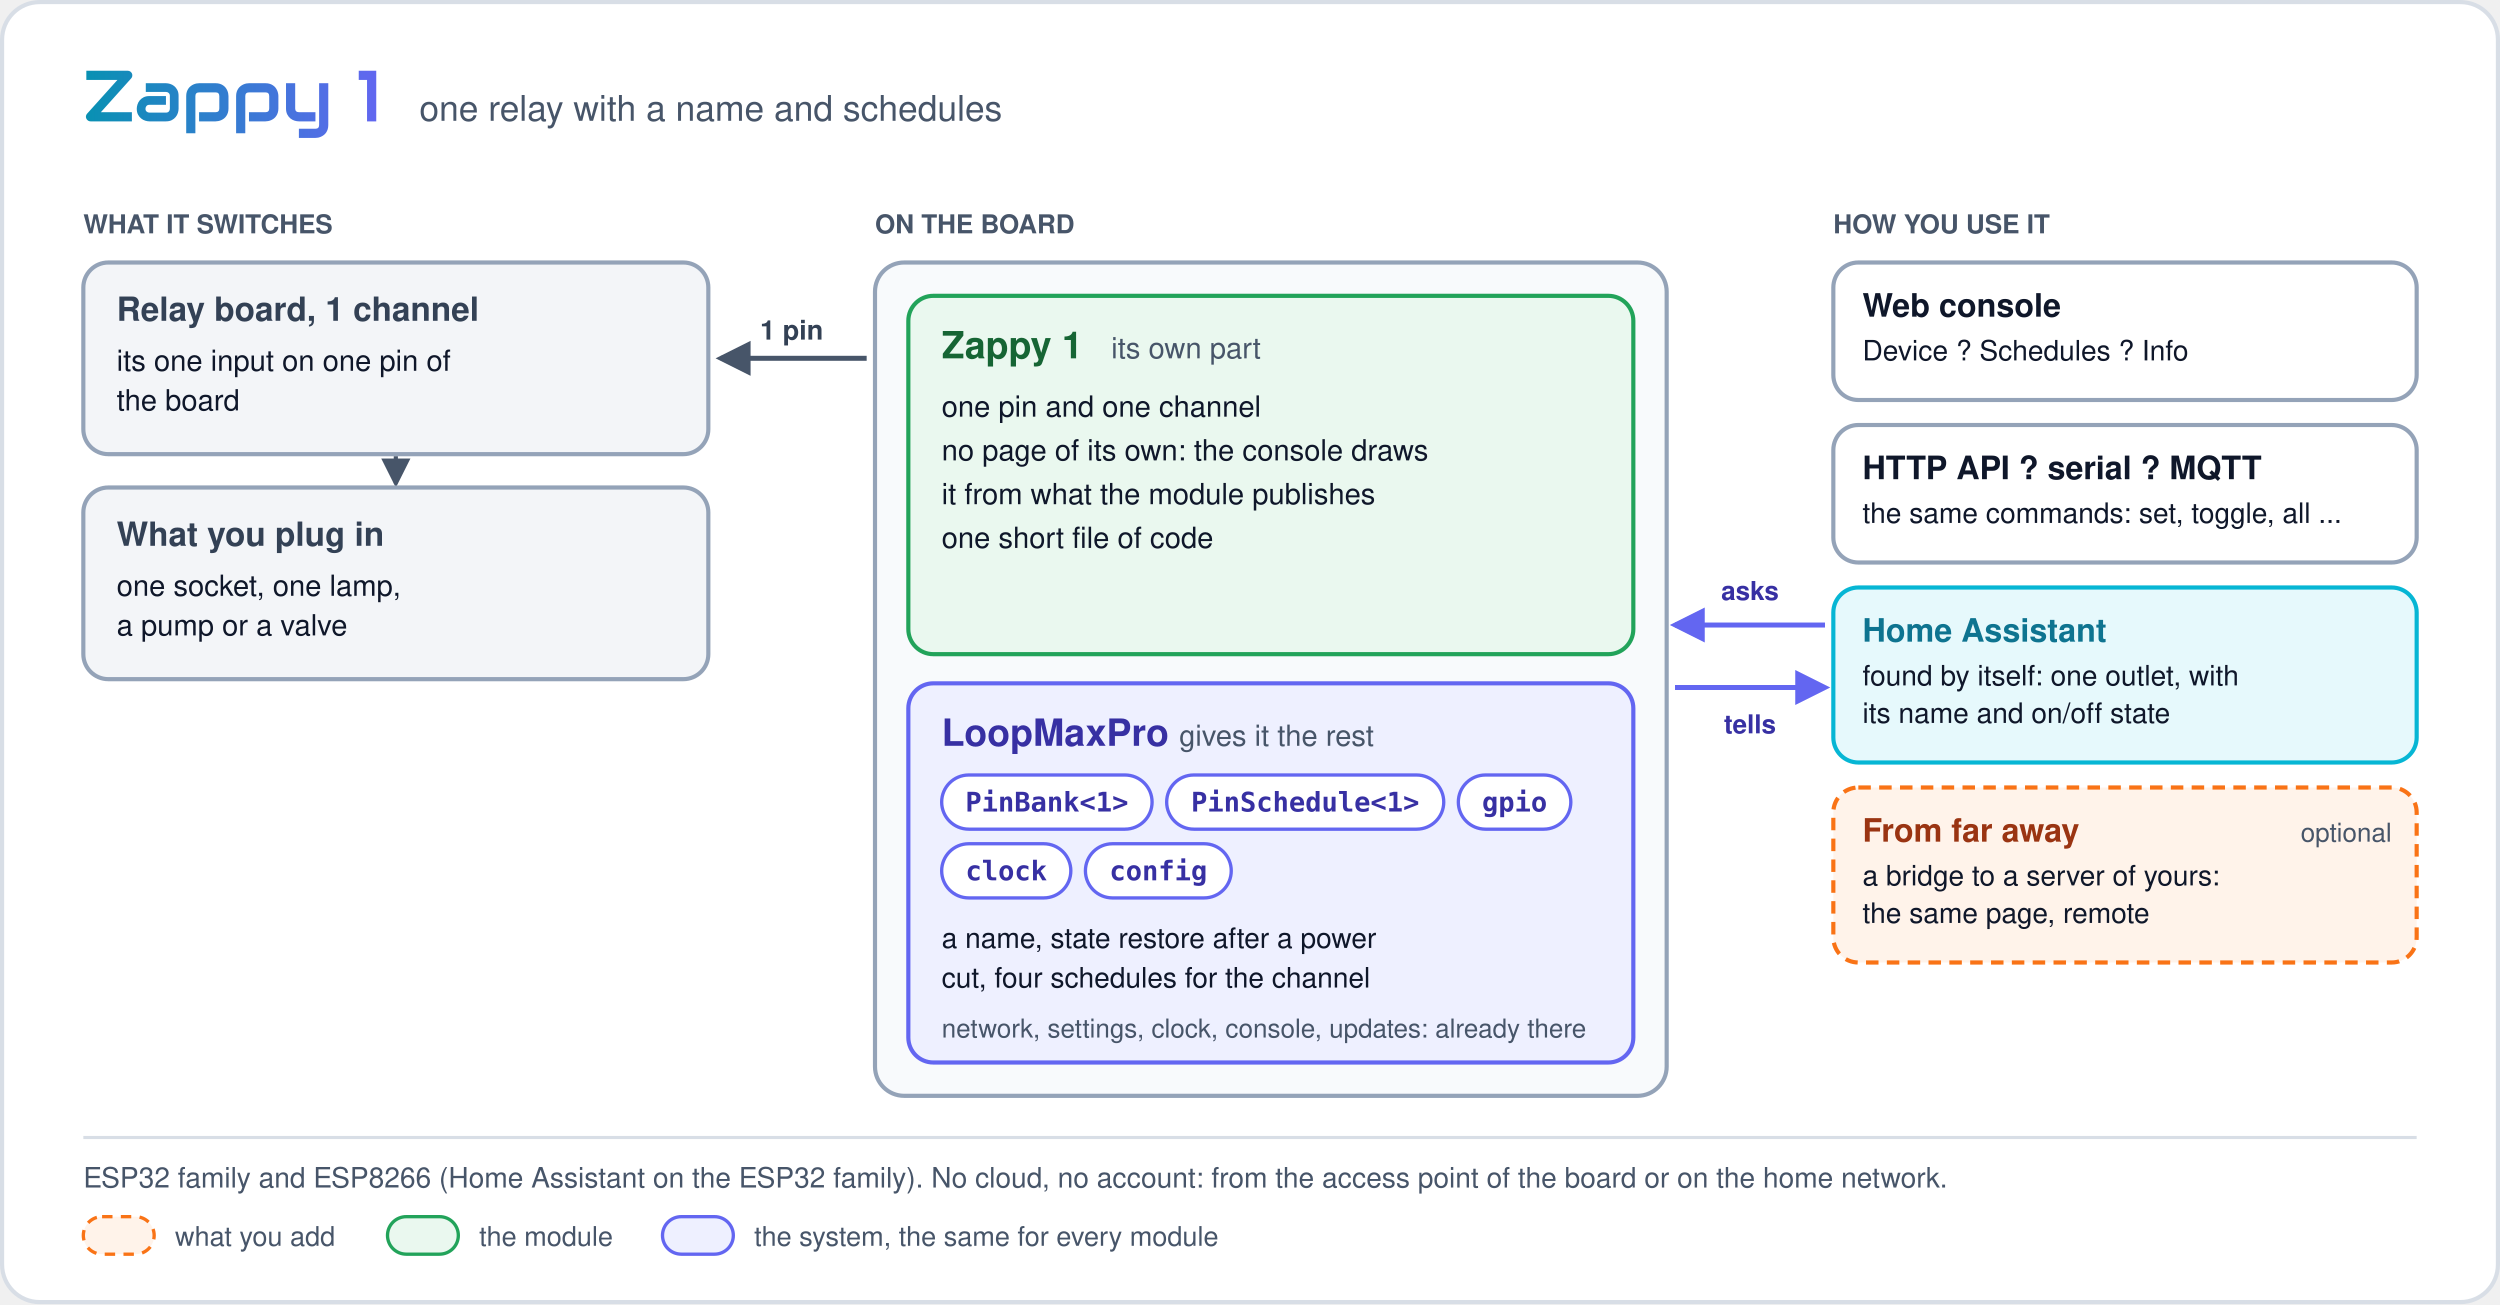
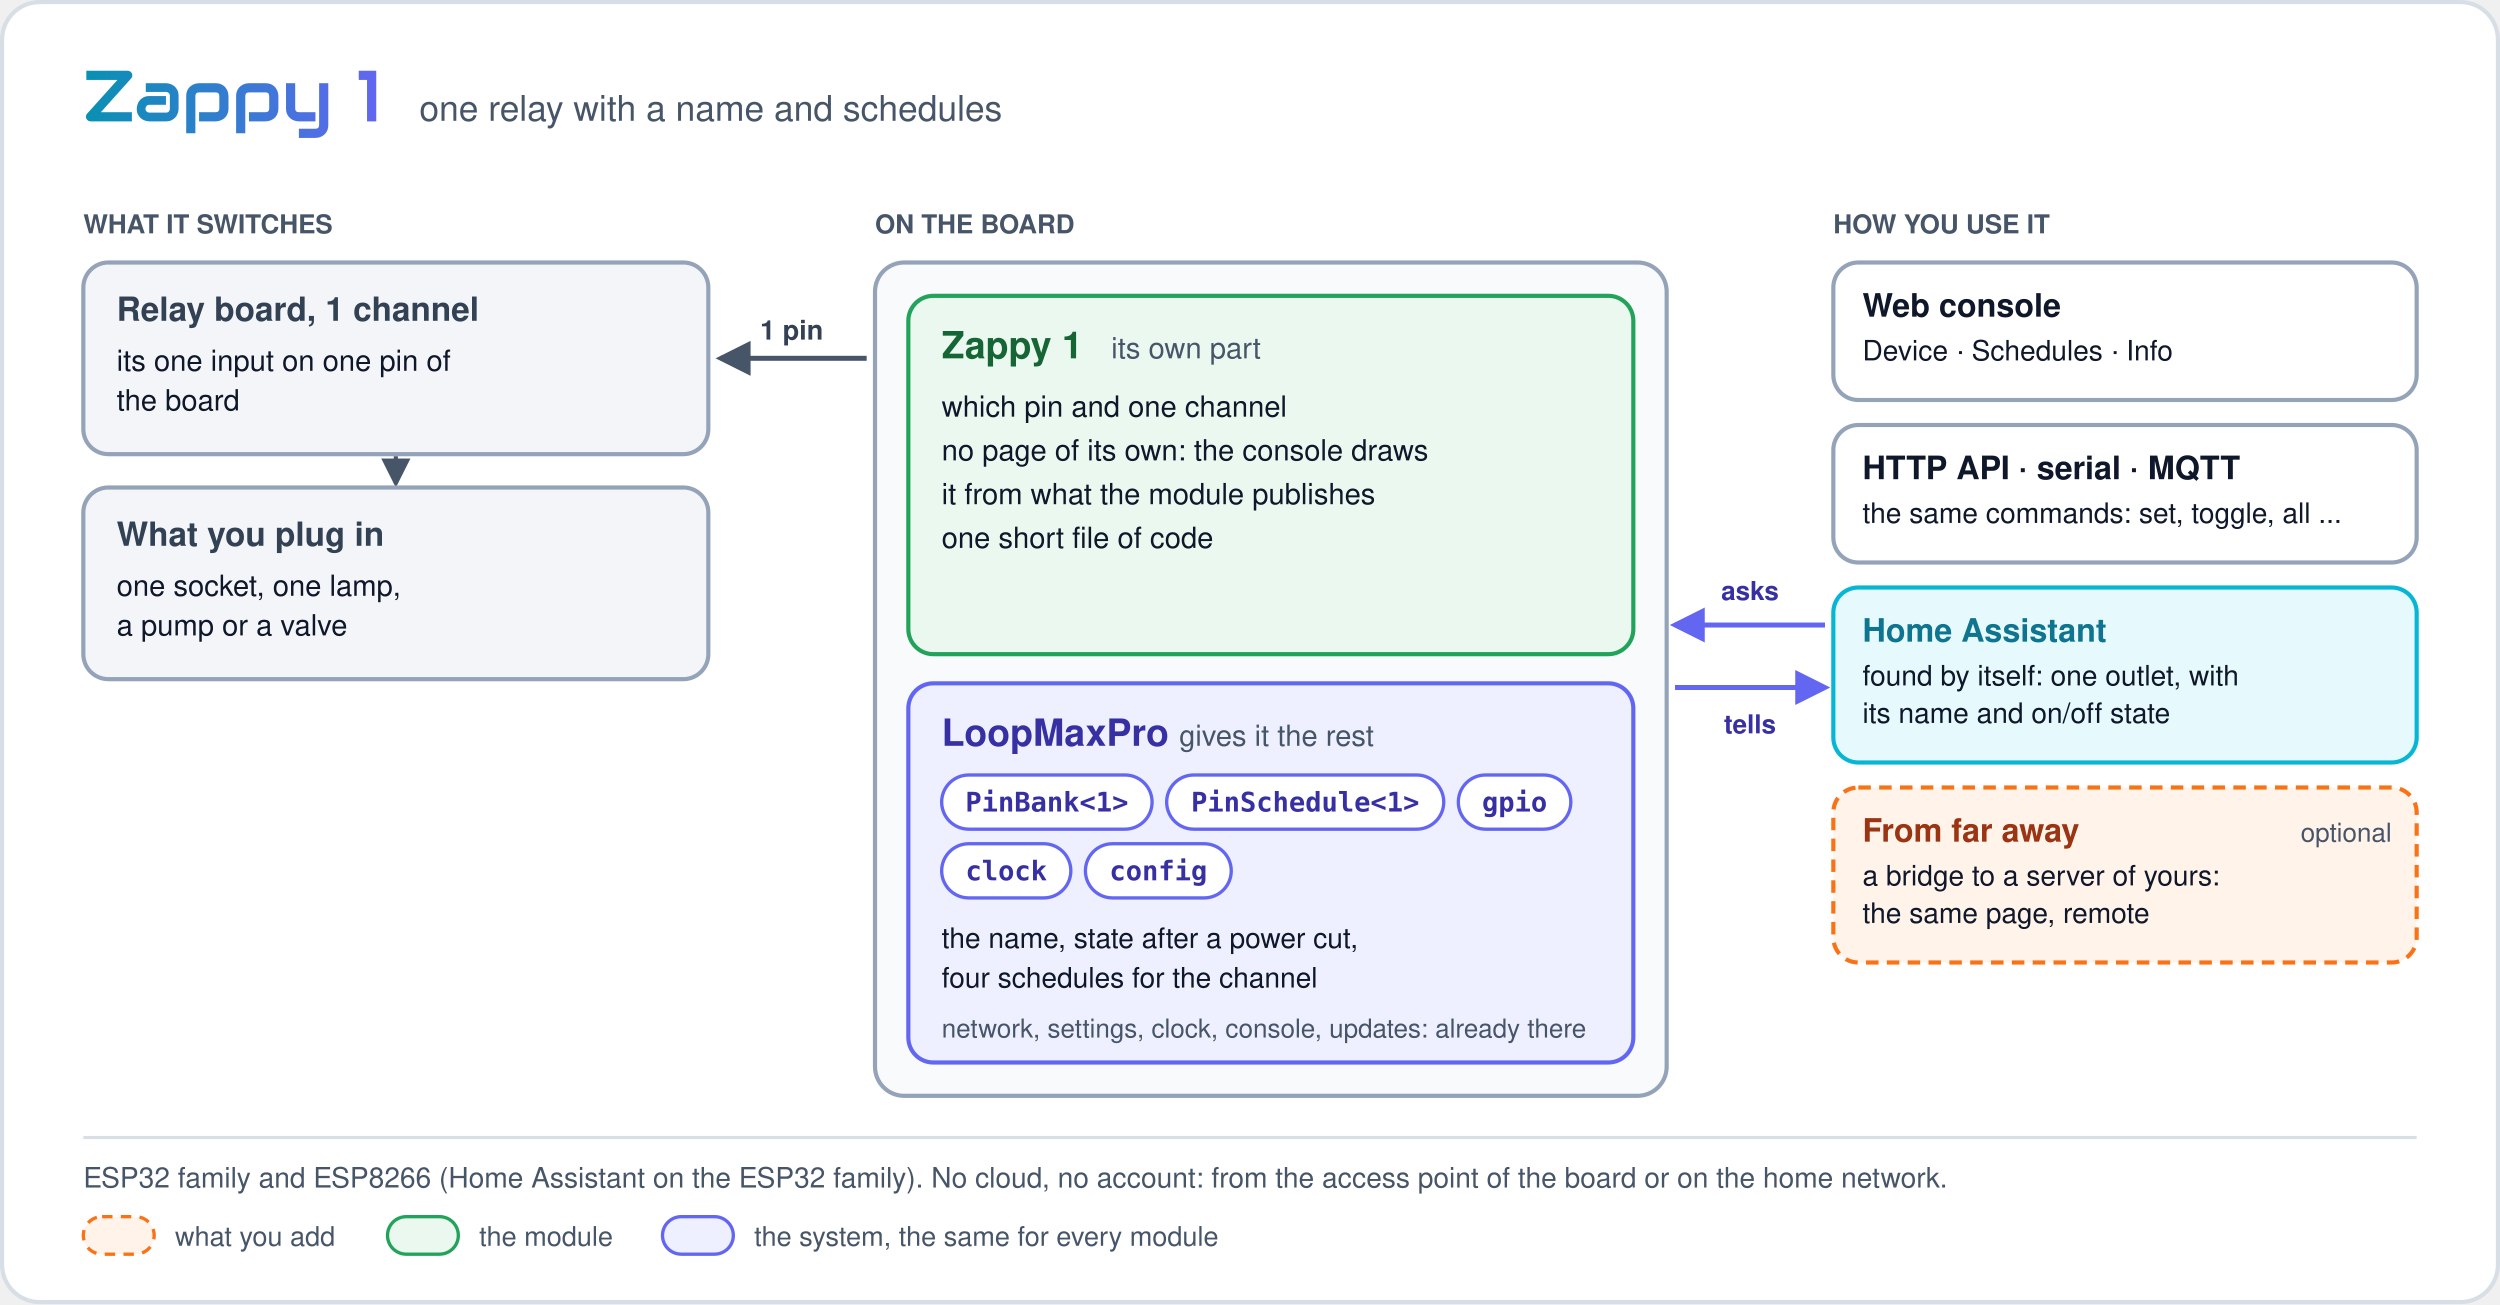
<svg xmlns="http://www.w3.org/2000/svg" viewBox="0 0 1200 626" role="img" aria-label="Zappy 1 in LoopMaxPro: one relay with a name and schedules">
  <defs>
    <linearGradient id="brand" gradientUnits="userSpaceOnUse" x1="0" x2="8459" y1="0" y2="0">
      <stop offset="0" stop-color="#0891b2" />
      <stop offset="1" stop-color="#6366f1" />
    </linearGradient>
    <marker id="m475569" viewBox="0 0 10 10" refX="8.5" refY="5" markerWidth="7" markerHeight="7" orient="auto-start-reverse">
      <path d="M0 0 L10 5 L0 10 z" fill="#475569" />
    </marker>
    <marker id="m6366f1" viewBox="0 0 10 10" refX="8.5" refY="5" markerWidth="7" markerHeight="7" orient="auto-start-reverse">
      <path d="M0 0 L10 5 L0 10 z" fill="#6366f1" />
    </marker>
  </defs>
  <rect x="1" y="1" width="1198" height="624" rx="18" fill="#ffffff" stroke="#d8dee6" stroke-width="2" />
  <g transform="translate(40 32) scale(0.0169396) translate(0 -477)">
    <path fill="url(#brand)" d="M1378 671Q1393 706 1387 744Q1381 783 1355 810L497 1767H1376V2027H204Q166 2027 134 2006Q101 1984 85 1949Q68 1914 74 1876Q81 1838 106 1810L966 853H85V593H1259Q1297 593 1330 614Q1362 636 1378 671ZM2699 1669Q2699 1723 2680 1786Q2661 1848 2618 1902Q2576 1955 2508 1991Q2439 2027 2341 2027H1872Q1818 2027 1756 2008Q1693 1989 1640 1946Q1586 1904 1550 1836Q1514 1767 1514 1669Q1514 1615 1533 1552Q1552 1489 1594 1436Q1637 1382 1706 1346Q1774 1310 1872 1310H2341V1558H1872Q1819 1558 1790 1590Q1761 1623 1761 1671Q1761 1722 1794 1750Q1828 1779 1874 1779H2341Q2394 1779 2423 1747Q2452 1715 2452 1667V1304Q2452 1253 2420 1223Q2389 1193 2341 1193H1770V946H2341Q2395 946 2458 965Q2520 984 2574 1026Q2627 1069 2663 1138Q2699 1206 2699 1304ZM4113 1662Q4113 1729 4096 1782Q4079 1836 4051 1876Q4023 1917 3986 1946Q3949 1974 3908 1992Q3868 2010 3827 2018Q3786 2027 3749 2027H3280V1767H3749Q3801 1767 3827 1740Q3853 1713 3853 1662V1312Q3853 1258 3826 1232Q3800 1206 3749 1206H3282Q3229 1206 3202 1232Q3175 1259 3175 1310V2365H2915V1310Q2915 1243 2932 1190Q2949 1137 2978 1096Q3006 1056 3043 1028Q3080 999 3120 981Q3161 963 3202 954Q3244 946 3280 946H3749Q3816 946 3869 963Q3922 980 3962 1008Q4003 1036 4032 1073Q4060 1110 4078 1150Q4096 1191 4104 1232Q4113 1273 4113 1310ZM5527 1662Q5527 1729 5510 1782Q5493 1836 5465 1876Q5437 1917 5400 1946Q5363 1974 5322 1992Q5282 2010 5241 2018Q5200 2027 5163 2027H4694V1767H5163Q5215 1767 5241 1740Q5267 1713 5267 1662V1312Q5267 1258 5240 1232Q5214 1206 5163 1206H4696Q4643 1206 4616 1232Q4589 1259 4589 1310V2365H4329V1310Q4329 1243 4346 1190Q4363 1137 4392 1096Q4420 1056 4457 1028Q4494 999 4534 981Q4575 963 4616 954Q4658 946 4694 946H5163Q5230 946 5283 963Q5336 980 5376 1008Q5417 1036 5446 1073Q5474 1110 5492 1150Q5510 1191 5518 1232Q5527 1273 5527 1310ZM6941 2131Q6941 2198 6924 2252Q6907 2305 6879 2346Q6851 2386 6814 2414Q6777 2443 6736 2461Q6696 2479 6655 2488Q6614 2496 6577 2496H6108V2236H6577Q6629 2236 6655 2209Q6681 2182 6681 2131V946H6941ZM6577 2027H6108Q6052 2027 5988 2008Q5925 1989 5870 1946Q5815 1902 5779 1832Q5743 1763 5743 1662V946H6003V1662Q6003 1713 6030 1740Q6057 1767 6110 1767H6577ZM8300 2027H8039V853H7804V593H8300Z" />
  </g>
  <text x="201.292" y="58" font-family="Segoe UI, system-ui, -apple-system, Helvetica, Arial, sans-serif" font-size="17" font-weight="400" fill="#475569" text-anchor="start">one relay with a name and schedules</text>
  <text x="40" y="112" font-family="Segoe UI, system-ui, -apple-system, Helvetica, Arial, sans-serif" font-size="12.5" font-weight="700" fill="#475569" text-anchor="start">WHAT IT SWITCHES</text>
  <rect x="40" y="126" width="300" height="92" rx="12" fill="#f3f5f8" stroke="#94a3b8" stroke-width="2" />
  <text x="56" y="154" font-family="Segoe UI, system-ui, -apple-system, Helvetica, Arial, sans-serif" font-size="16" font-weight="700" fill="#334155" text-anchor="start">Relay board, 1 channel</text>
  <text x="56" y="178" font-family="Segoe UI, system-ui, -apple-system, Helvetica, Arial, sans-serif" font-size="14" font-weight="400" fill="#0f172a" text-anchor="start">its one input on one pin of</text>
  <text x="56" y="197" font-family="Segoe UI, system-ui, -apple-system, Helvetica, Arial, sans-serif" font-size="14" font-weight="400" fill="#0f172a" text-anchor="start">the board</text>
  <path d="M190 219 L190 232" fill="none" stroke="#475569" stroke-width="2" stroke-linejoin="round" marker-end="url(#m475569)" />
  <rect x="40" y="234" width="300" height="92" rx="12" fill="#f3f5f8" stroke="#94a3b8" stroke-width="2" />
  <text x="56" y="262" font-family="Segoe UI, system-ui, -apple-system, Helvetica, Arial, sans-serif" font-size="16" font-weight="700" fill="#334155" text-anchor="start">What you plug in</text>
  <text x="56" y="286" font-family="Segoe UI, system-ui, -apple-system, Helvetica, Arial, sans-serif" font-size="14" font-weight="400" fill="#0f172a" text-anchor="start">one socket, one lamp,</text>
  <text x="56" y="305" font-family="Segoe UI, system-ui, -apple-system, Helvetica, Arial, sans-serif" font-size="14" font-weight="400" fill="#0f172a" text-anchor="start">a pump or a valve</text>
  <text x="420" y="112" font-family="Segoe UI, system-ui, -apple-system, Helvetica, Arial, sans-serif" font-size="12.5" font-weight="700" fill="#475569" text-anchor="start">ON THE BOARD</text>
  <rect x="420" y="126" width="380" height="400" rx="14" fill="#f8fafc" stroke="#94a3b8" stroke-width="2" />
  <rect x="436" y="142" width="348" height="172" rx="12" fill="#eaf8ef" stroke="#22a35a" stroke-width="2" />
  <text x="452" y="172" font-family="Segoe UI, system-ui, -apple-system, Helvetica, Arial, sans-serif" font-size="18" font-weight="700" fill="#166534" text-anchor="start">Zappy 1</text>
  <text x="533.4" y="172" font-family="Segoe UI, system-ui, -apple-system, Helvetica, Arial, sans-serif" font-size="14" font-weight="400" fill="#475569" text-anchor="start">its own part</text>
-   <text x="452" y="200" font-family="Segoe UI, system-ui, -apple-system, Helvetica, Arial, sans-serif" font-size="14" font-weight="400" fill="#0f172a" text-anchor="start">one pin and one channel</text>
+   <text x="452" y="200" font-family="Segoe UI, system-ui, -apple-system, Helvetica, Arial, sans-serif" font-size="14" font-weight="400" fill="#0f172a" text-anchor="start">which pin and one channel</text>
  <text x="452" y="221" font-family="Segoe UI, system-ui, -apple-system, Helvetica, Arial, sans-serif" font-size="14" font-weight="400" fill="#0f172a" text-anchor="start">no page of its own: the console draws</text>
  <text x="452" y="242" font-family="Segoe UI, system-ui, -apple-system, Helvetica, Arial, sans-serif" font-size="14" font-weight="400" fill="#0f172a" text-anchor="start">it from what the module publishes</text>
  <text x="452" y="263" font-family="Segoe UI, system-ui, -apple-system, Helvetica, Arial, sans-serif" font-size="14" font-weight="400" fill="#0f172a" text-anchor="start">one short file of code</text>
  <rect x="436" y="328" width="348" height="182" rx="12" fill="#eef0ff" stroke="#6366f1" stroke-width="2" />
  <text x="452" y="358" font-family="Segoe UI, system-ui, -apple-system, Helvetica, Arial, sans-serif" font-size="18" font-weight="700" fill="#3730a3" text-anchor="start">LoopMaxPro</text>
  <text x="566" y="358" font-family="Segoe UI, system-ui, -apple-system, Helvetica, Arial, sans-serif" font-size="14" font-weight="400" fill="#475569" text-anchor="start">gives it the rest</text>
  <rect x="452" y="372" width="101" height="26" rx="13" fill="#ffffff" stroke="#6366f1" stroke-width="1.6" />
  <text x="502.5" y="389.55" font-family="Cascadia Mono, Consolas, Menlo, monospace" font-size="13" font-weight="600" fill="#3730a3" text-anchor="middle">PinBank&lt;1&gt;</text>
  <rect x="560" y="372" width="133" height="26" rx="13" fill="#ffffff" stroke="#6366f1" stroke-width="1.6" />
  <text x="626.5" y="389.55" font-family="Cascadia Mono, Consolas, Menlo, monospace" font-size="13" font-weight="600" fill="#3730a3" text-anchor="middle">PinSchedule&lt;1&gt;</text>
  <rect x="700" y="372" width="54" height="26" rx="13" fill="#ffffff" stroke="#6366f1" stroke-width="1.6" />
  <text x="727" y="389.55" font-family="Cascadia Mono, Consolas, Menlo, monospace" font-size="13" font-weight="600" fill="#3730a3" text-anchor="middle">gpio</text>
  <rect x="452" y="405" width="62" height="26" rx="13" fill="#ffffff" stroke="#6366f1" stroke-width="1.6" />
  <text x="483" y="422.55" font-family="Cascadia Mono, Consolas, Menlo, monospace" font-size="13" font-weight="600" fill="#3730a3" text-anchor="middle">clock</text>
  <rect x="521" y="405" width="70" height="26" rx="13" fill="#ffffff" stroke="#6366f1" stroke-width="1.6" />
  <text x="556" y="422.55" font-family="Cascadia Mono, Consolas, Menlo, monospace" font-size="13" font-weight="600" fill="#3730a3" text-anchor="middle">config</text>
-   <text x="452" y="455" font-family="Segoe UI, system-ui, -apple-system, Helvetica, Arial, sans-serif" font-size="13.5" font-weight="400" fill="#0f172a" text-anchor="start">a name, state restore after a power</text>
-   <text x="452" y="474" font-family="Segoe UI, system-ui, -apple-system, Helvetica, Arial, sans-serif" font-size="13.5" font-weight="400" fill="#0f172a" text-anchor="start">cut, four schedules for the channel</text>
+   <text x="452" y="455" font-family="Segoe UI, system-ui, -apple-system, Helvetica, Arial, sans-serif" font-size="13.5" font-weight="400" fill="#0f172a" text-anchor="start">the name, state after a power cut,</text>
+   <text x="452" y="474" font-family="Segoe UI, system-ui, -apple-system, Helvetica, Arial, sans-serif" font-size="13.5" font-weight="400" fill="#0f172a" text-anchor="start">four schedules for the channel</text>
  <text x="452" y="498" font-family="Segoe UI, system-ui, -apple-system, Helvetica, Arial, sans-serif" font-size="12.5" font-weight="400" fill="#475569" text-anchor="start">network, settings, clock, console, updates: already there</text>
  <path d="M416 172 L346 172" fill="none" stroke="#475569" stroke-width="2.4" stroke-linejoin="round" marker-end="url(#m475569)" />
  <text x="380" y="163" font-family="Segoe UI, system-ui, -apple-system, Helvetica, Arial, sans-serif" font-size="13" font-weight="700" fill="#334155" text-anchor="middle" stroke="#ffffff" stroke-width="5" paint-order="stroke" stroke-linejoin="round">1 pin</text>
  <text x="880" y="112" font-family="Segoe UI, system-ui, -apple-system, Helvetica, Arial, sans-serif" font-size="12.5" font-weight="700" fill="#475569" text-anchor="start">HOW YOU USE IT</text>
  <rect x="880" y="126" width="280" height="66" rx="12" fill="#ffffff" stroke="#94a3b8" stroke-width="2" />
  <text x="894" y="152" font-family="Segoe UI, system-ui, -apple-system, Helvetica, Arial, sans-serif" font-size="15.5" font-weight="700" fill="#0f172a" text-anchor="start">Web console</text>
-   <text x="894" y="173" font-family="Segoe UI, system-ui, -apple-system, Helvetica, Arial, sans-serif" font-size="13.5" font-weight="400" fill="#0f172a" text-anchor="start">Device ? Schedules ? Info</text>
+   <text x="894" y="173" font-family="Segoe UI, system-ui, -apple-system, Helvetica, Arial, sans-serif" font-size="13.5" font-weight="400" fill="#0f172a" text-anchor="start">Device · Schedules · Info</text>
  <rect x="880" y="204" width="280" height="66" rx="12" fill="#ffffff" stroke="#94a3b8" stroke-width="2" />
-   <text x="894" y="230" font-family="Segoe UI, system-ui, -apple-system, Helvetica, Arial, sans-serif" font-size="15.5" font-weight="700" fill="#0f172a" text-anchor="start">HTTP API ? serial ? MQTT</text>
+   <text x="894" y="230" font-family="Segoe UI, system-ui, -apple-system, Helvetica, Arial, sans-serif" font-size="15.5" font-weight="700" fill="#0f172a" text-anchor="start">HTTP API · serial · MQTT</text>
  <text x="894" y="251" font-family="Segoe UI, system-ui, -apple-system, Helvetica, Arial, sans-serif" font-size="13.5" font-weight="400" fill="#0f172a" text-anchor="start">the same commands: set, toggle, all ...</text>
  <rect x="880" y="282" width="280" height="84" rx="12" fill="#e6f9fc" stroke="#06b6d4" stroke-width="2" />
  <text x="894" y="308" font-family="Segoe UI, system-ui, -apple-system, Helvetica, Arial, sans-serif" font-size="15.5" font-weight="700" fill="#0e7490" text-anchor="start">Home Assistant</text>
  <text x="894" y="329" font-family="Segoe UI, system-ui, -apple-system, Helvetica, Arial, sans-serif" font-size="13.5" font-weight="400" fill="#0f172a" text-anchor="start">found by itself: one outlet, with</text>
  <text x="894" y="347" font-family="Segoe UI, system-ui, -apple-system, Helvetica, Arial, sans-serif" font-size="13.5" font-weight="400" fill="#0f172a" text-anchor="start">its name and on/off state</text>
  <rect x="880" y="378" width="280" height="84" rx="12" fill="#fff3ea" stroke="#f97316" stroke-width="2" stroke-dasharray="6 4" />
  <text x="894" y="404" font-family="Segoe UI, system-ui, -apple-system, Helvetica, Arial, sans-serif" font-size="15.5" font-weight="700" fill="#9a3412" text-anchor="start">From far away</text>
  <text x="1148" y="404" font-family="Segoe UI, system-ui, -apple-system, Helvetica, Arial, sans-serif" font-size="12.5" font-weight="400" fill="#475569" text-anchor="end">optional</text>
  <text x="894" y="425" font-family="Segoe UI, system-ui, -apple-system, Helvetica, Arial, sans-serif" font-size="13.5" font-weight="400" fill="#0f172a" text-anchor="start">a bridge to a server of yours:</text>
  <text x="894" y="443" font-family="Segoe UI, system-ui, -apple-system, Helvetica, Arial, sans-serif" font-size="13.5" font-weight="400" fill="#0f172a" text-anchor="start">the same page, remote</text>
  <path d="M876 300 L804 300" fill="none" stroke="#6366f1" stroke-width="2.4" stroke-linejoin="round" marker-end="url(#m6366f1)" />
  <path d="M804 330 L876 330" fill="none" stroke="#6366f1" stroke-width="2.4" stroke-linejoin="round" marker-end="url(#m6366f1)" />
  <text x="840" y="288" font-family="Segoe UI, system-ui, -apple-system, Helvetica, Arial, sans-serif" font-size="12.5" font-weight="700" fill="#3730a3" text-anchor="middle" stroke="#ffffff" stroke-width="5" paint-order="stroke" stroke-linejoin="round">asks</text>
  <text x="840" y="352" font-family="Segoe UI, system-ui, -apple-system, Helvetica, Arial, sans-serif" font-size="12.5" font-weight="700" fill="#3730a3" text-anchor="middle" stroke="#ffffff" stroke-width="5" paint-order="stroke" stroke-linejoin="round">tells</text>
  <path d="M40 546 L1160 546" stroke="#d8dee6" stroke-width="1.5" />
  <text x="40" y="570" font-family="Segoe UI, system-ui, -apple-system, Helvetica, Arial, sans-serif" font-size="13.5" font-weight="400" fill="#475569" text-anchor="start">ESP32 family and ESP8266 (Home Assistant on the ESP32 family). No cloud, no account: from the access point of the board or on the home network.</text>
  <rect x="40" y="584" width="34" height="18" rx="9" fill="#fff3ea" stroke="#f97316" stroke-width="1.6" stroke-dasharray="5 4" />
  <text x="84" y="598" font-family="Segoe UI, system-ui, -apple-system, Helvetica, Arial, sans-serif" font-size="13" font-weight="400" fill="#475569" text-anchor="start">what you add</text>
  <rect x="186" y="584" width="34" height="18" rx="9" fill="#eaf8ef" stroke="#22a35a" stroke-width="1.6" />
  <text x="230" y="598" font-family="Segoe UI, system-ui, -apple-system, Helvetica, Arial, sans-serif" font-size="13" font-weight="400" fill="#475569" text-anchor="start">the module</text>
  <rect x="318" y="584" width="34" height="18" rx="9" fill="#eef0ff" stroke="#6366f1" stroke-width="1.6" />
  <text x="362" y="598" font-family="Segoe UI, system-ui, -apple-system, Helvetica, Arial, sans-serif" font-size="13" font-weight="400" fill="#475569" text-anchor="start">the system, the same for every module</text>
</svg>
